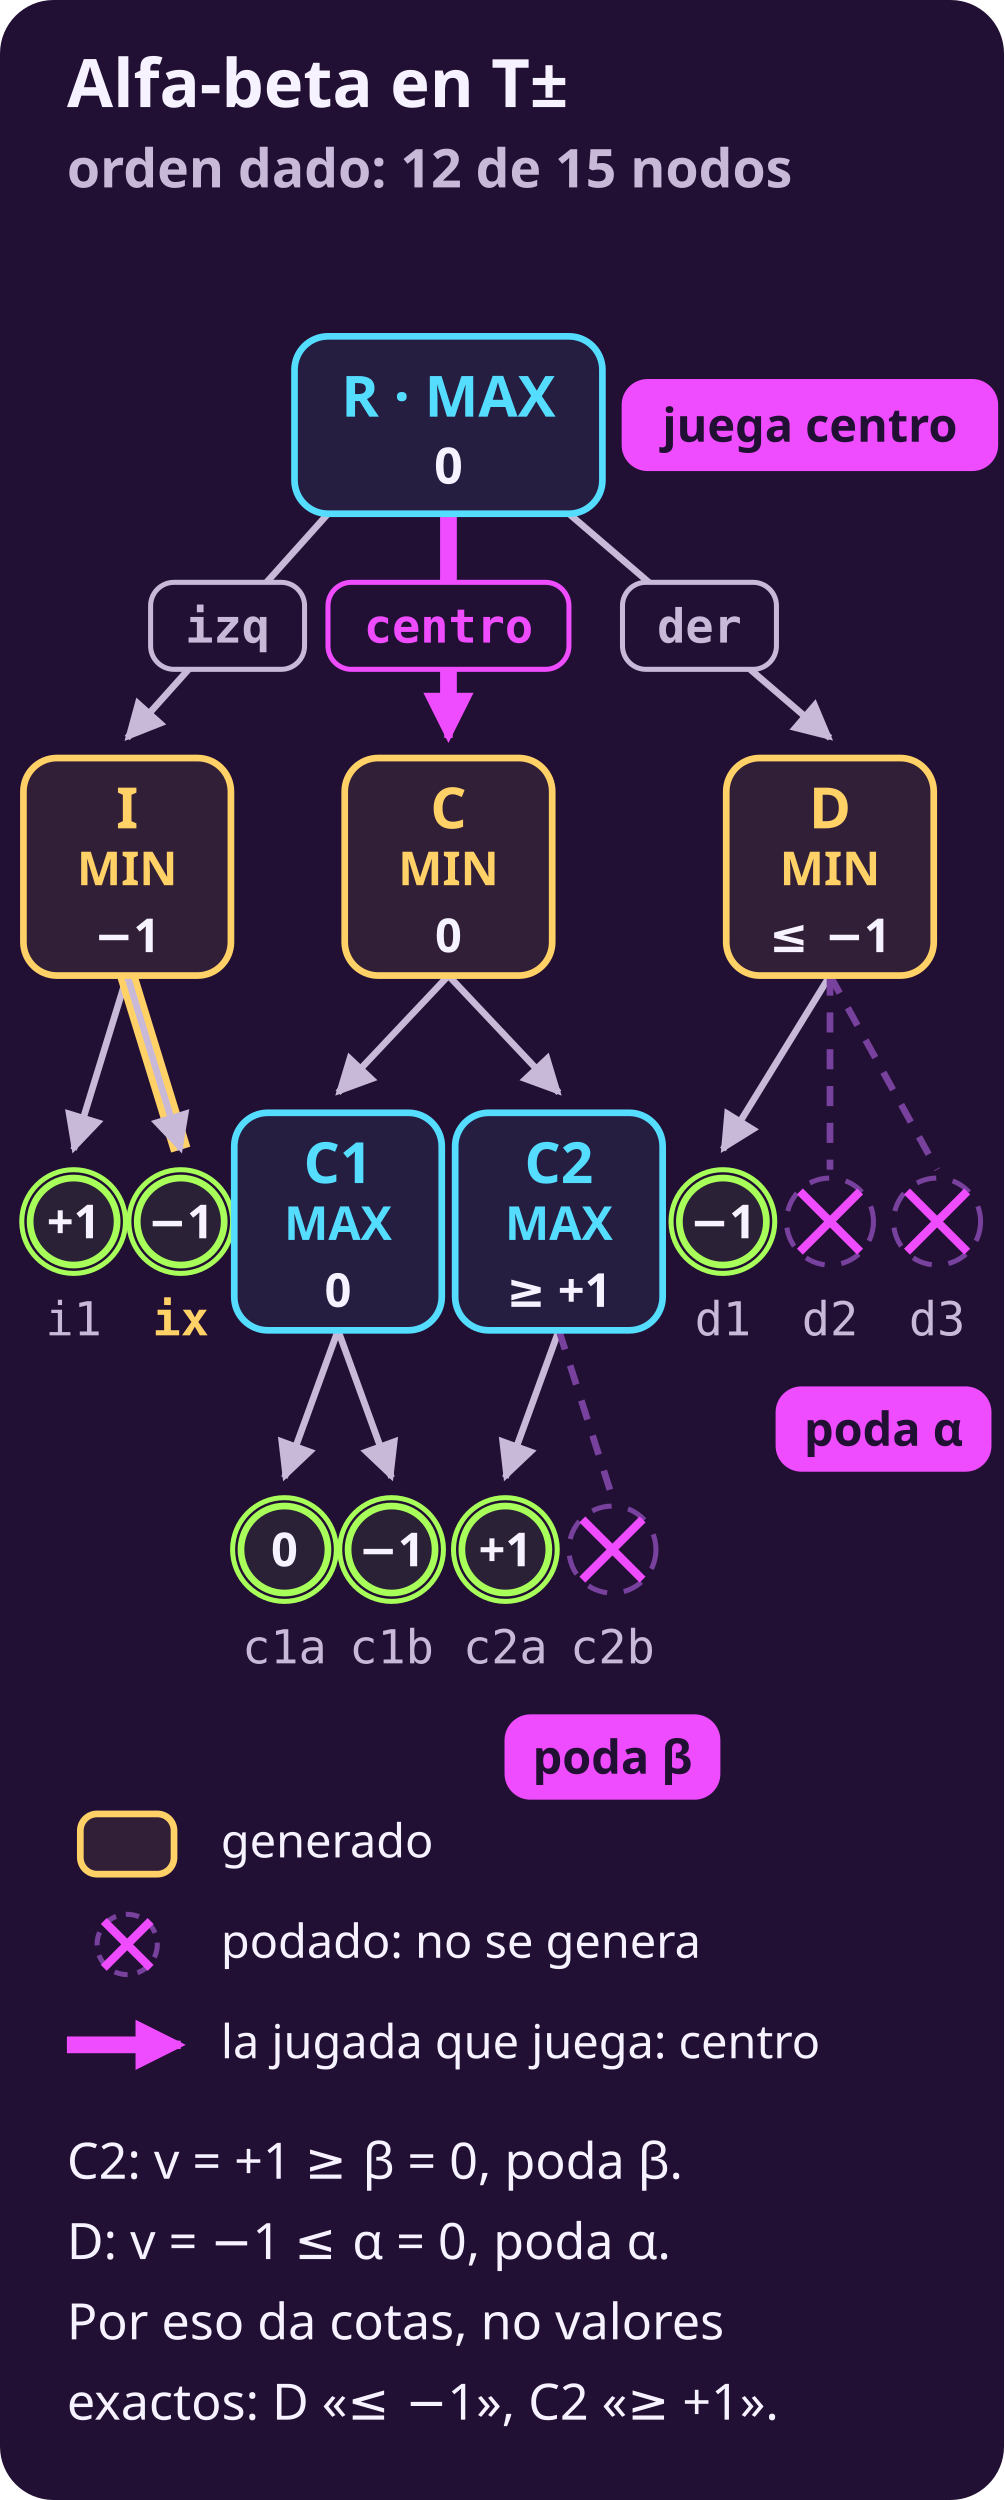
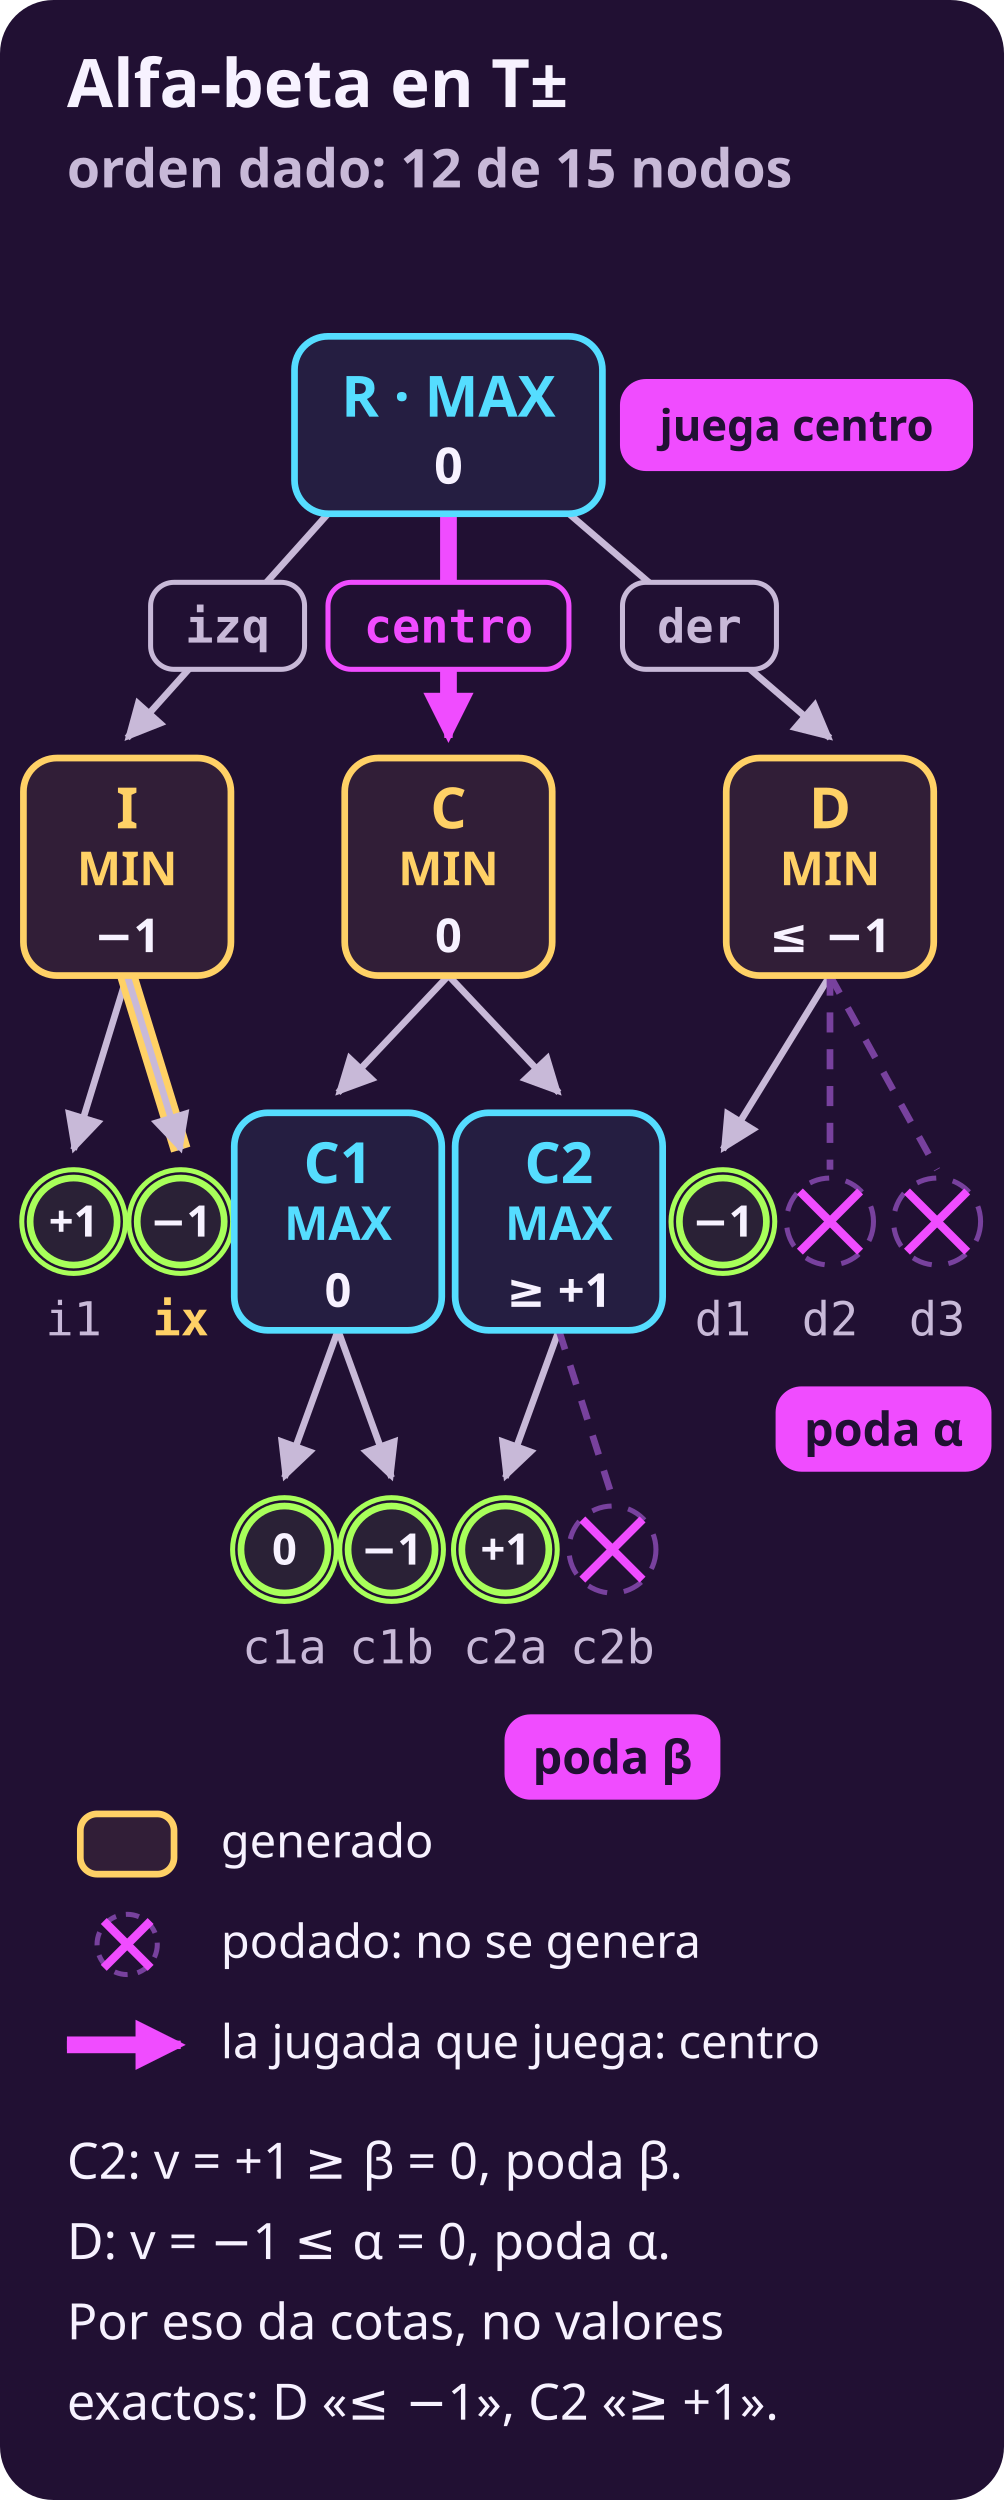
<svg xmlns="http://www.w3.org/2000/svg" width="300" height="747" viewBox="0 0 300 747" role="img" aria-label="Alfa-beta en T± con el orden dado: genera 12 nodos de 15. En C2 el valor llega a +1, mayor o igual que β = 0: poda β, y no genera c2b. En D el valor llega a −1, menor o igual que α = 0: poda α, y no genera d2 ni d3. Valores: R 0, I −1, C 0, D ≤ −1, C1 0, C2 ≥ +1. Juega centro, la misma que minimax, con V = 0.">
  <rect x="0" y="0" width="300" height="747" rx="16" fill="#211033" />
  <defs>
    <marker id="p" viewBox="0 0 10 10" refX="9" refY="5" markerWidth="6" markerHeight="6" orient="auto-start-reverse">
      <path d="M 0 0 L 10 5 L 0 10 z" fill="#f04cff" />
    </marker>
    <marker id="s" viewBox="0 0 10 10" refX="9" refY="5" markerWidth="6" markerHeight="6" orient="auto-start-reverse">
      <path d="M 0 0 L 10 5 L 0 10 z" fill="#c8b9d8" />
    </marker>
  </defs>
  <text x="20" y="32" fill="#f7f2ff" font-family="system-ui, sans-serif" font-size="20" font-weight="700" text-anchor="start">Alfa-beta en T±</text>
  <text x="20" y="56" fill="#c8b9d8" font-family="system-ui, sans-serif" font-size="16" font-weight="700" text-anchor="start">orden dado: 12 de 15 nodos</text>
  <line x1="98" y1="153.5" x2="38" y2="220.5" stroke="#c8b9d8" stroke-width="2" marker-end="url(#s)" />
  <rect x="45.0" y="174.0" width="46" height="26" rx="7" fill="#211033" stroke="#c8b9d8" stroke-width="1.5" />
  <text x="68.0" y="192.0" fill="#c8b9d8" font-family="ui-monospace, SFMono-Regular, Menlo, monospace" font-size="14" font-weight="700" text-anchor="middle">izq</text>
  <line x1="38" y1="291.5" x2="22" y2="343.5" stroke="#c8b9d8" stroke-width="2" marker-end="url(#s)" />
  <line x1="38" y1="291.5" x2="54" y2="343.5" stroke="#ffd166" stroke-width="6" />
  <line x1="38" y1="291.5" x2="54" y2="343.5" stroke="#c8b9d8" stroke-width="2" marker-end="url(#s)" />
  <line x1="134" y1="153.5" x2="134.0" y2="212.46" stroke="#f04cff" stroke-width="5" />
  <line x1="134" y1="153.5" x2="134" y2="220.5" stroke="#f04cff" stroke-width="2.5" marker-end="url(#p)" />
  <rect x="98.0" y="174.0" width="72" height="26" rx="7" fill="#211033" stroke="#f04cff" stroke-width="1.5" />
  <text x="134.0" y="192.0" fill="#f04cff" font-family="ui-monospace, SFMono-Regular, Menlo, monospace" font-size="14" font-weight="700" text-anchor="middle">centro</text>
  <line x1="134" y1="291.5" x2="101" y2="326.5" stroke="#c8b9d8" stroke-width="2" marker-end="url(#s)" />
  <line x1="101" y1="397.5" x2="85" y2="441.5" stroke="#c8b9d8" stroke-width="2" marker-end="url(#s)" />
  <line x1="101" y1="397.5" x2="117" y2="441.5" stroke="#c8b9d8" stroke-width="2" marker-end="url(#s)" />
  <line x1="134" y1="291.5" x2="167" y2="326.5" stroke="#c8b9d8" stroke-width="2" marker-end="url(#s)" />
  <line x1="167" y1="397.5" x2="151" y2="441.5" stroke="#c8b9d8" stroke-width="2" marker-end="url(#s)" />
  <line x1="167" y1="397.5" x2="183" y2="447.5" stroke="#78419e" stroke-width="2" stroke-dasharray="6 5" />
  <line x1="170" y1="153.5" x2="248" y2="220.5" stroke="#c8b9d8" stroke-width="2" marker-end="url(#s)" />
  <rect x="186.0" y="174.0" width="46" height="26" rx="7" fill="#211033" stroke="#c8b9d8" stroke-width="1.5" />
  <text x="209.0" y="192.0" fill="#c8b9d8" font-family="ui-monospace, SFMono-Regular, Menlo, monospace" font-size="14" font-weight="700" text-anchor="middle">der</text>
  <line x1="248" y1="291.5" x2="216" y2="343.5" stroke="#c8b9d8" stroke-width="2" marker-end="url(#s)" />
  <line x1="248" y1="291.5" x2="248" y2="349.5" stroke="#78419e" stroke-width="2" stroke-dasharray="6 5" />
  <line x1="248" y1="291.5" x2="280" y2="349.5" stroke="#78419e" stroke-width="2" stroke-dasharray="6 5" />
  <rect x="88.0" y="100.5" width="92" height="53" rx="10" fill="#251e41" stroke="#55ddff" stroke-width="2" />
  <text x="134" y="124.5" fill="#55ddff" font-family="system-ui, sans-serif" font-size="17" font-weight="700" text-anchor="middle">R · MAX</text>
  <text x="134" y="144.5" fill="#f7f2ff" font-family="system-ui, sans-serif" font-size="15" font-weight="700" text-anchor="middle">0</text>
-   <rect x="186.5" y="114.0" width="111" height="26" rx="7" fill="#f04cff" stroke="#f04cff" stroke-width="1.5" />
-   <text x="242" y="132.0" fill="#211033" font-family="system-ui, sans-serif" font-size="14" font-weight="700" text-anchor="middle">juega centro</text>
+   <rect x="186.0" y="114.0" width="104" height="26" rx="7" fill="#f04cff" stroke="#f04cff" stroke-width="1.5" />
+   <text x="238.0" y="131.7" fill="#211033" font-family="system-ui, sans-serif" font-size="13" font-weight="700" text-anchor="middle">juega centro</text>
  <rect x="7.0" y="226.5" width="62" height="65" rx="10" fill="#311e37" stroke="#ffd166" stroke-width="2" />
  <text x="38" y="247.5" fill="#ffd166" font-family="system-ui, sans-serif" font-size="17" font-weight="700" text-anchor="middle">I</text>
  <text x="38" y="264.5" fill="#ffd166" font-family="system-ui, sans-serif" font-size="14" font-weight="700" text-anchor="middle">MIN</text>
  <text x="38" y="284.5" fill="#f7f2ff" font-family="system-ui, sans-serif" font-size="14" font-weight="700" text-anchor="middle">−1</text>
  <circle cx="22" cy="365" r="15.5" fill="none" stroke="#a8ff5a" stroke-width="1.5" />
  <circle cx="22" cy="365" r="13" fill="#2a2136" stroke="#a8ff5a" stroke-width="2" />
-   <text x="22" y="370" fill="#f7f2ff" font-family="system-ui, sans-serif" font-size="14" font-weight="700" text-anchor="middle">+1</text>
+   <text x="22" y="369.5" fill="#f7f2ff" font-family="system-ui, sans-serif" font-size="13" font-weight="700" text-anchor="middle">+1</text>
  <text x="22" y="399" fill="#c8b9d8" font-family="ui-monospace, SFMono-Regular, Menlo, monospace" font-size="14" font-weight="normal" text-anchor="middle">i1</text>
  <circle cx="54" cy="365" r="15.5" fill="none" stroke="#a8ff5a" stroke-width="1.5" />
  <circle cx="54" cy="365" r="13" fill="#2a2136" stroke="#a8ff5a" stroke-width="2" />
-   <text x="54" y="370" fill="#f7f2ff" font-family="system-ui, sans-serif" font-size="14" font-weight="700" text-anchor="middle">−1</text>
+   <text x="54" y="369.5" fill="#f7f2ff" font-family="system-ui, sans-serif" font-size="13" font-weight="700" text-anchor="middle">−1</text>
  <text x="54" y="399" fill="#ffd166" font-family="ui-monospace, SFMono-Regular, Menlo, monospace" font-size="14" font-weight="700" text-anchor="middle">ix</text>
  <rect x="103.0" y="226.5" width="62" height="65" rx="10" fill="#311e37" stroke="#ffd166" stroke-width="2" />
  <text x="134" y="247.5" fill="#ffd166" font-family="system-ui, sans-serif" font-size="17" font-weight="700" text-anchor="middle">C</text>
  <text x="134" y="264.5" fill="#ffd166" font-family="system-ui, sans-serif" font-size="14" font-weight="700" text-anchor="middle">MIN</text>
  <text x="134" y="284.5" fill="#f7f2ff" font-family="system-ui, sans-serif" font-size="14" font-weight="700" text-anchor="middle">0</text>
  <rect x="70.0" y="332.5" width="62" height="65" rx="10" fill="#251e41" stroke="#55ddff" stroke-width="2" />
  <text x="101" y="353.5" fill="#55ddff" font-family="system-ui, sans-serif" font-size="17" font-weight="700" text-anchor="middle">C1</text>
  <text x="101" y="370.5" fill="#55ddff" font-family="system-ui, sans-serif" font-size="14" font-weight="700" text-anchor="middle">MAX</text>
  <text x="101" y="390.5" fill="#f7f2ff" font-family="system-ui, sans-serif" font-size="14" font-weight="700" text-anchor="middle">0</text>
  <circle cx="85" cy="463" r="15.5" fill="none" stroke="#a8ff5a" stroke-width="1.5" />
  <circle cx="85" cy="463" r="13" fill="#2a2136" stroke="#a8ff5a" stroke-width="2" />
-   <text x="85" y="468" fill="#f7f2ff" font-family="system-ui, sans-serif" font-size="14" font-weight="700" text-anchor="middle">0</text>
+   <text x="85" y="467.5" fill="#f7f2ff" font-family="system-ui, sans-serif" font-size="13" font-weight="700" text-anchor="middle">0</text>
  <text x="85" y="497" fill="#c8b9d8" font-family="ui-monospace, SFMono-Regular, Menlo, monospace" font-size="14" font-weight="normal" text-anchor="middle">c1a</text>
  <circle cx="117" cy="463" r="15.5" fill="none" stroke="#a8ff5a" stroke-width="1.5" />
  <circle cx="117" cy="463" r="13" fill="#2a2136" stroke="#a8ff5a" stroke-width="2" />
-   <text x="117" y="468" fill="#f7f2ff" font-family="system-ui, sans-serif" font-size="14" font-weight="700" text-anchor="middle">−1</text>
+   <text x="117" y="467.5" fill="#f7f2ff" font-family="system-ui, sans-serif" font-size="13" font-weight="700" text-anchor="middle">−1</text>
  <text x="117" y="497" fill="#c8b9d8" font-family="ui-monospace, SFMono-Regular, Menlo, monospace" font-size="14" font-weight="normal" text-anchor="middle">c1b</text>
  <rect x="136.0" y="332.5" width="62" height="65" rx="10" fill="#251e41" stroke="#55ddff" stroke-width="2" />
  <text x="167" y="353.5" fill="#55ddff" font-family="system-ui, sans-serif" font-size="17" font-weight="700" text-anchor="middle">C2</text>
  <text x="167" y="370.5" fill="#55ddff" font-family="system-ui, sans-serif" font-size="14" font-weight="700" text-anchor="middle">MAX</text>
  <text x="167" y="390.5" fill="#f7f2ff" font-family="system-ui, sans-serif" font-size="14" font-weight="700" text-anchor="middle">≥ +1</text>
  <circle cx="151" cy="463" r="15.5" fill="none" stroke="#a8ff5a" stroke-width="1.5" />
  <circle cx="151" cy="463" r="13" fill="#2a2136" stroke="#a8ff5a" stroke-width="2" />
-   <text x="151" y="468" fill="#f7f2ff" font-family="system-ui, sans-serif" font-size="14" font-weight="700" text-anchor="middle">+1</text>
+   <text x="151" y="467.5" fill="#f7f2ff" font-family="system-ui, sans-serif" font-size="13" font-weight="700" text-anchor="middle">+1</text>
  <text x="151" y="497" fill="#c8b9d8" font-family="ui-monospace, SFMono-Regular, Menlo, monospace" font-size="14" font-weight="normal" text-anchor="middle">c2a</text>
  <circle cx="183" cy="463" r="13" fill="#211033" stroke="#78419e" stroke-width="1.5" stroke-dasharray="6 5" />
  <line x1="174" y1="454" x2="192" y2="472" stroke="#f04cff" stroke-width="2.5" />
  <line x1="174" y1="472" x2="192" y2="454" stroke="#f04cff" stroke-width="2.5" />
  <text x="183" y="497" fill="#c8b9d8" font-family="ui-monospace, SFMono-Regular, Menlo, monospace" font-size="14" font-weight="normal" text-anchor="middle">c2b</text>
  <rect x="217.0" y="226.5" width="62" height="65" rx="10" fill="#311e37" stroke="#ffd166" stroke-width="2" />
  <text x="248" y="247.5" fill="#ffd166" font-family="system-ui, sans-serif" font-size="17" font-weight="700" text-anchor="middle">D</text>
  <text x="248" y="264.5" fill="#ffd166" font-family="system-ui, sans-serif" font-size="14" font-weight="700" text-anchor="middle">MIN</text>
  <text x="248" y="284.5" fill="#f7f2ff" font-family="system-ui, sans-serif" font-size="14" font-weight="700" text-anchor="middle">≤ −1</text>
  <circle cx="216" cy="365" r="15.5" fill="none" stroke="#a8ff5a" stroke-width="1.5" />
  <circle cx="216" cy="365" r="13" fill="#2a2136" stroke="#a8ff5a" stroke-width="2" />
-   <text x="216" y="370" fill="#f7f2ff" font-family="system-ui, sans-serif" font-size="14" font-weight="700" text-anchor="middle">−1</text>
+   <text x="216" y="369.5" fill="#f7f2ff" font-family="system-ui, sans-serif" font-size="13" font-weight="700" text-anchor="middle">−1</text>
  <text x="216" y="399" fill="#c8b9d8" font-family="ui-monospace, SFMono-Regular, Menlo, monospace" font-size="14" font-weight="normal" text-anchor="middle">d1</text>
  <circle cx="248" cy="365" r="13" fill="#211033" stroke="#78419e" stroke-width="1.5" stroke-dasharray="6 5" />
  <line x1="239" y1="356" x2="257" y2="374" stroke="#f04cff" stroke-width="2.5" />
  <line x1="239" y1="374" x2="257" y2="356" stroke="#f04cff" stroke-width="2.5" />
  <text x="248" y="399" fill="#c8b9d8" font-family="ui-monospace, SFMono-Regular, Menlo, monospace" font-size="14" font-weight="normal" text-anchor="middle">d2</text>
  <circle cx="280" cy="365" r="13" fill="#211033" stroke="#78419e" stroke-width="1.5" stroke-dasharray="6 5" />
  <line x1="271" y1="356" x2="289" y2="374" stroke="#f04cff" stroke-width="2.5" />
  <line x1="271" y1="374" x2="289" y2="356" stroke="#f04cff" stroke-width="2.5" />
  <text x="280" y="399" fill="#c8b9d8" font-family="ui-monospace, SFMono-Regular, Menlo, monospace" font-size="14" font-weight="normal" text-anchor="middle">d3</text>
  <rect x="151.5" y="513.0" width="63" height="24" rx="7" fill="#f04cff" stroke="#f04cff" stroke-width="1.5" />
  <text x="183.0" y="530.0" fill="#211033" font-family="system-ui, sans-serif" font-size="14" font-weight="700" text-anchor="middle">poda β</text>
  <rect x="232.5" y="415.0" width="63" height="24" rx="7" fill="#f04cff" stroke="#f04cff" stroke-width="1.5" />
  <text x="264.0" y="432.0" fill="#211033" font-family="system-ui, sans-serif" font-size="14" font-weight="700" text-anchor="middle">poda α</text>
  <rect x="24" y="542" width="28" height="18" rx="5" fill="#311e37" stroke="#ffd166" stroke-width="2" />
  <text x="66" y="555" fill="#f7f2ff" font-family="system-ui, sans-serif" font-size="14" font-weight="normal" text-anchor="start">generado</text>
  <circle cx="38" cy="581" r="9" fill="#211033" stroke="#78419e" stroke-width="1.5" stroke-dasharray="4 3" />
  <line x1="31" y1="574" x2="45" y2="588" stroke="#f04cff" stroke-width="2.5" />
  <line x1="31" y1="588" x2="45" y2="574" stroke="#f04cff" stroke-width="2.5" />
  <text x="66" y="585" fill="#f7f2ff" font-family="system-ui, sans-serif" font-size="14" font-weight="normal" text-anchor="start">podado: no se genera</text>
  <line x1="20" y1="611" x2="48" y2="611" stroke="#f04cff" stroke-width="5" />
  <line x1="20" y1="611" x2="54" y2="611" stroke="#f04cff" stroke-width="2.5" marker-end="url(#p)" />
  <text x="66" y="615" fill="#f7f2ff" font-family="system-ui, sans-serif" font-size="14" font-weight="normal" text-anchor="start">la jugada que juega: centro</text>
  <text x="20" y="651" fill="#f7f2ff" font-family="system-ui, sans-serif" font-size="15" font-weight="normal" text-anchor="start">C2: v = +1 ≥ β = 0, poda β.</text>
  <text x="20" y="675" fill="#f7f2ff" font-family="system-ui, sans-serif" font-size="15" font-weight="normal" text-anchor="start">D: v = −1 ≤ α = 0, poda α.</text>
  <text x="20" y="699" fill="#f7f2ff" font-family="system-ui, sans-serif" font-size="15" font-weight="normal" text-anchor="start">Por eso da cotas, no valores</text>
  <text x="20" y="723" fill="#f7f2ff" font-family="system-ui, sans-serif" font-size="15" font-weight="normal" text-anchor="start">exactos: D «≤ −1», C2 «≥ +1».</text>
</svg>
